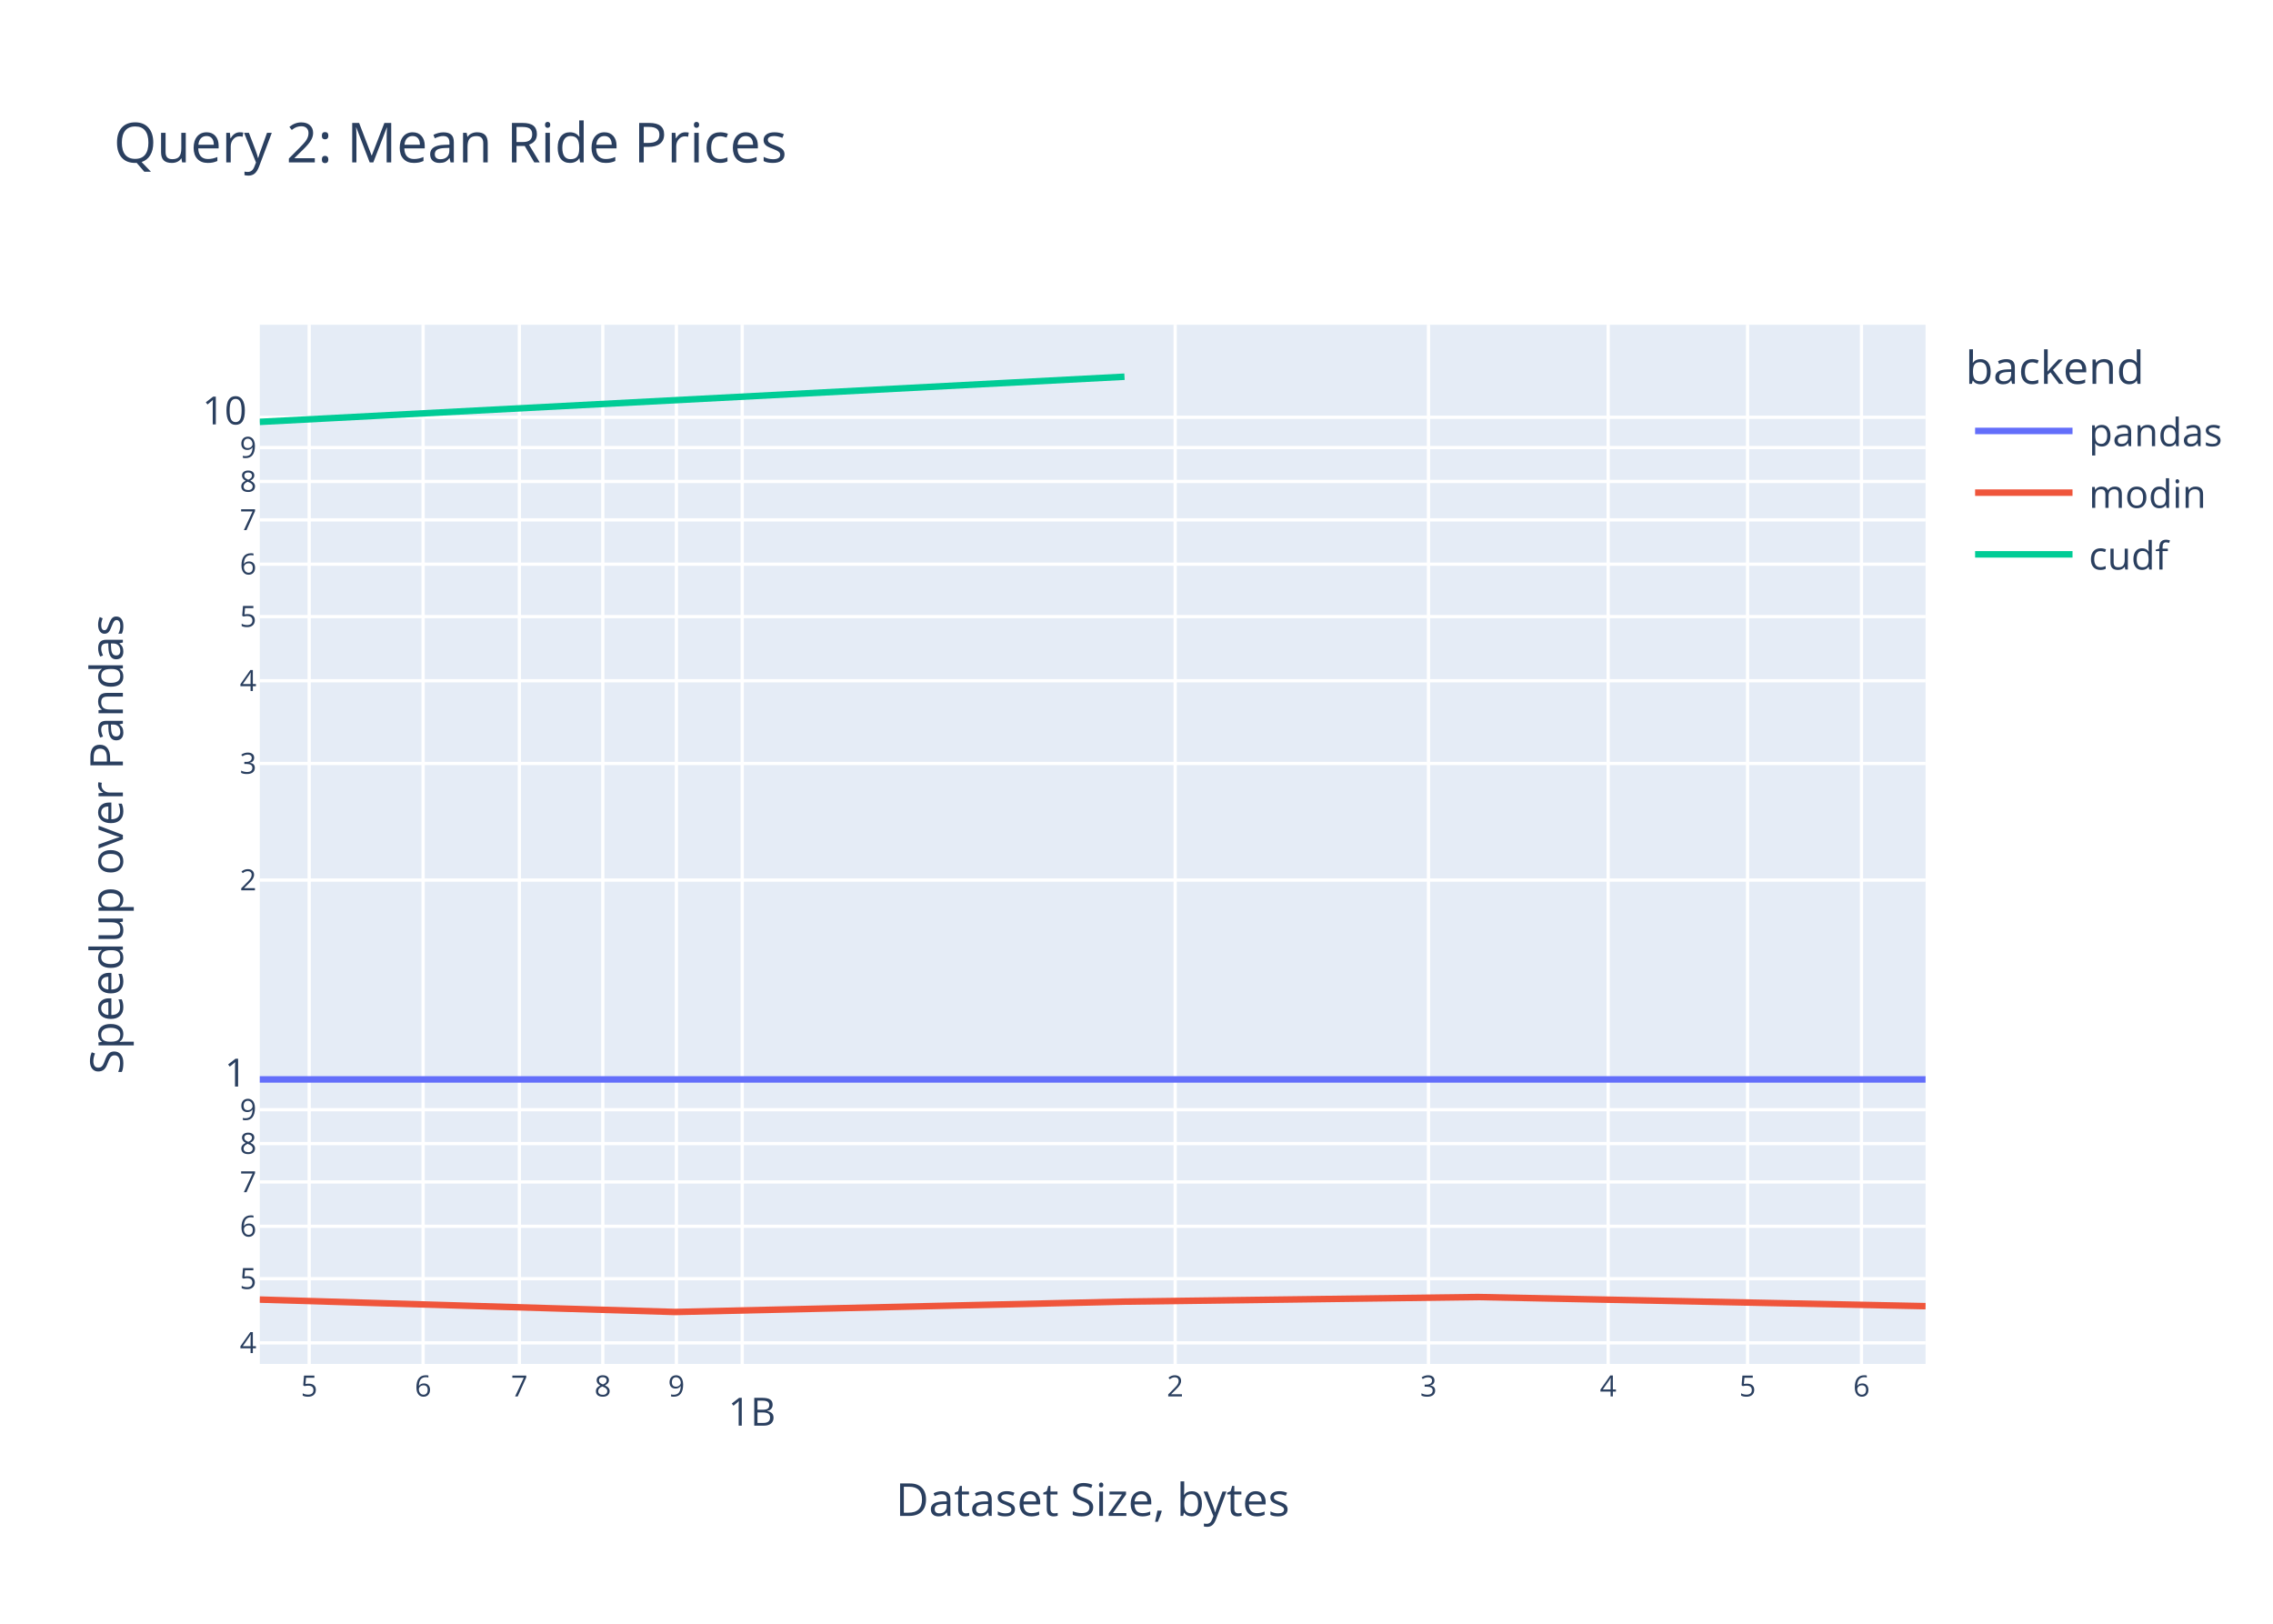
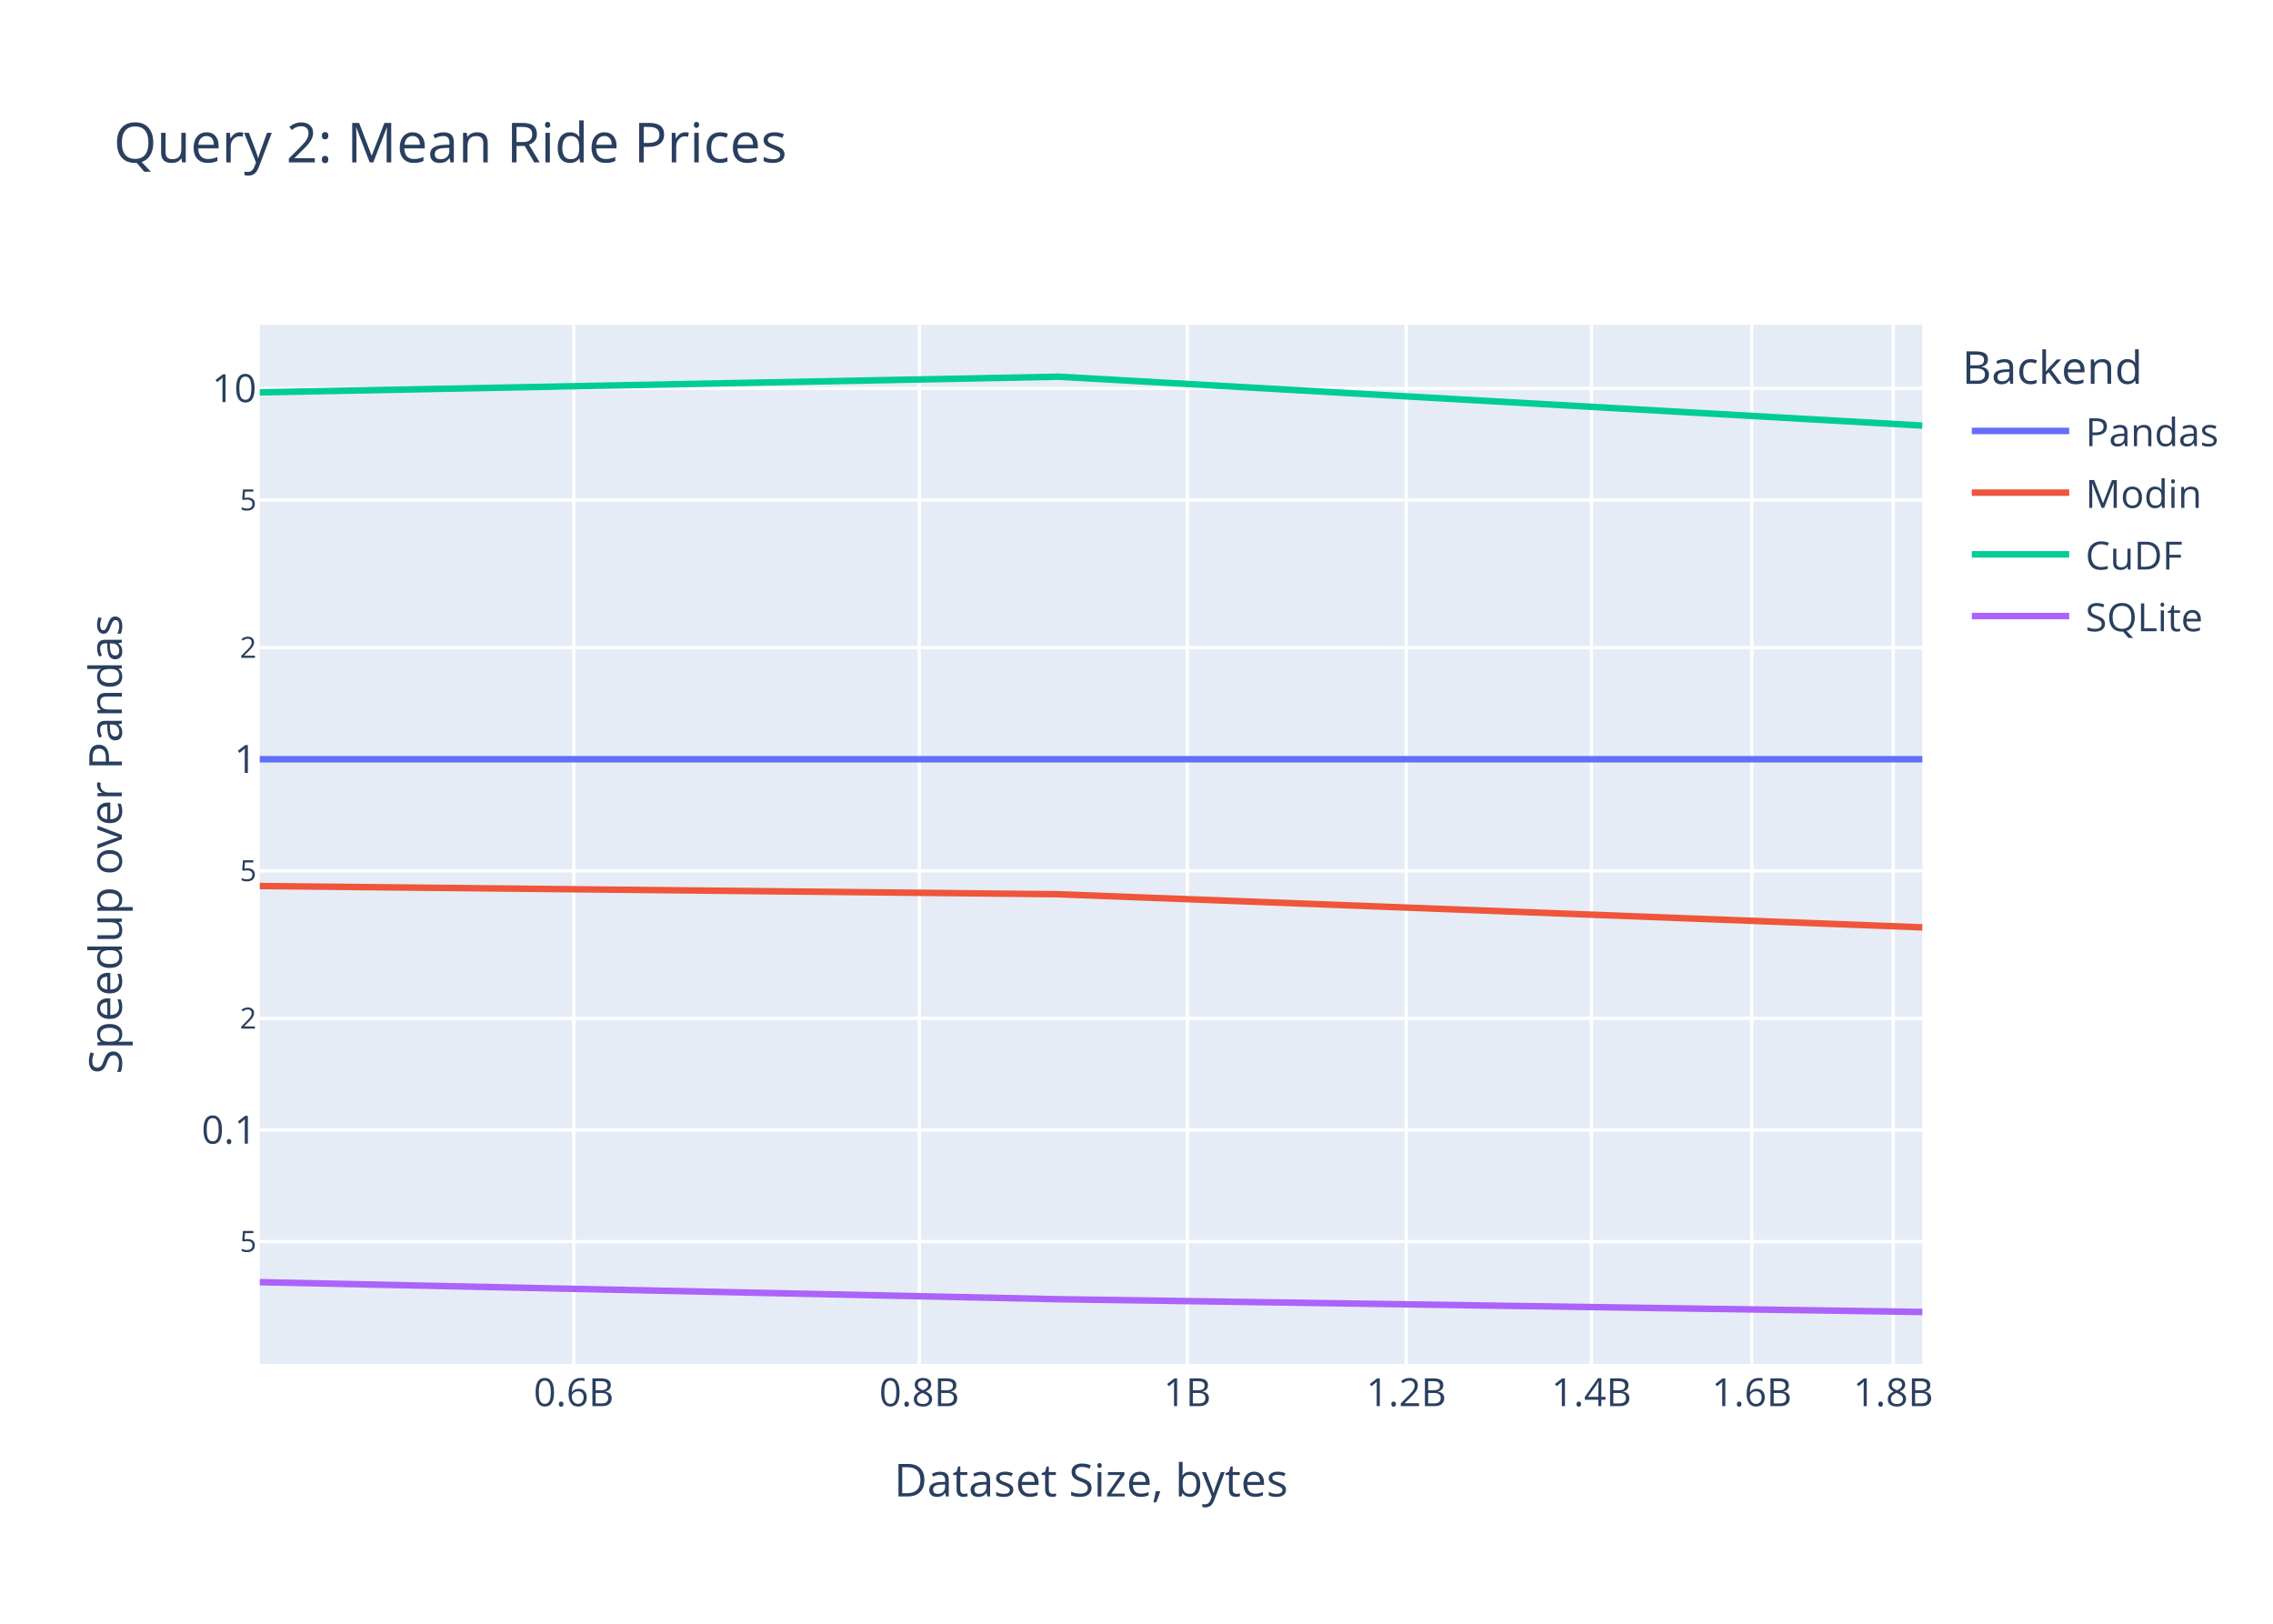
<svg xmlns="http://www.w3.org/2000/svg" class="main-svg" width="700" height="500" style="" viewBox="0 0 700 500">
  <rect x="0" y="0" width="700" height="500" style="fill: rgb(255, 255, 255); fill-opacity: 1;" />
-   <defs id="defs-8d4b58">
+   <defs id="defs-6d6d10">
    <g class="clips">
-       <clipPath id="clip8d4b58xyplot" class="plotclip">
-         <rect width="513" height="320" />
-       </clipPath>
-       <clipPath class="axesclip" id="clip8d4b58x">
-         <rect x="80" y="0" width="513" height="500" />
-       </clipPath>
-       <clipPath class="axesclip" id="clip8d4b58y">
+       <clipPath id="clip6d6d10xyplot" class="plotclip">
+         <rect width="512" height="320" />
+       </clipPath>
+       <clipPath class="axesclip" id="clip6d6d10x">
+         <rect x="80" y="0" width="512" height="500" />
+       </clipPath>
+       <clipPath class="axesclip" id="clip6d6d10y">
        <rect x="0" y="100" width="700" height="320" />
      </clipPath>
-       <clipPath class="axesclip" id="clip8d4b58xy">
-         <rect x="80" y="100" width="513" height="320" />
+       <clipPath class="axesclip" id="clip6d6d10xy">
+         <rect x="80" y="100" width="512" height="320" />
      </clipPath>
    </g>
    <g class="gradients" />
    <g class="patterns" />
  </defs>
  <g class="bglayer">
-     <rect class="bg" x="80" y="100" width="513" height="320" style="fill: rgb(229, 236, 246); fill-opacity: 1; stroke-width: 0;" />
+     <rect class="bg" x="80" y="100" width="512" height="320" style="fill: rgb(229, 236, 246); fill-opacity: 1; stroke-width: 0;" />
  </g>
  <g class="layer-below">
    <g class="imagelayer" />
    <g class="shapelayer" />
  </g>
  <g class="cartesianlayer">
    <g class="subplot xy">
      <g class="layer-subplot">
        <g class="shapelayer" />
        <g class="imagelayer" />
      </g>
      <g class="gridlayer">
        <g class="x">
-           <path class="xgrid crisp" transform="translate(95.22,0)" d="M0,100v320" style="stroke: rgb(255, 255, 255); stroke-opacity: 1; stroke-width: 1px;" />
-           <path class="xgrid crisp" transform="translate(130.3,0)" d="M0,100v320" style="stroke: rgb(255, 255, 255); stroke-opacity: 1; stroke-width: 1px;" />
-           <path class="xgrid crisp" transform="translate(159.95,0)" d="M0,100v320" style="stroke: rgb(255, 255, 255); stroke-opacity: 1; stroke-width: 1px;" />
-           <path class="xgrid crisp" transform="translate(185.64,0)" d="M0,100v320" style="stroke: rgb(255, 255, 255); stroke-opacity: 1; stroke-width: 1px;" />
-           <path class="xgrid crisp" transform="translate(208.3,0)" d="M0,100v320" style="stroke: rgb(255, 255, 255); stroke-opacity: 1; stroke-width: 1px;" />
-           <path class="xgrid crisp" transform="translate(228.57,0)" d="M0,100v320" style="stroke: rgb(255, 255, 255); stroke-opacity: 1; stroke-width: 1px;" />
-           <path class="xgrid crisp" transform="translate(361.91,0)" d="M0,100v320" style="stroke: rgb(255, 255, 255); stroke-opacity: 1; stroke-width: 1px;" />
-           <path class="xgrid crisp" transform="translate(439.92,0)" d="M0,100v320" style="stroke: rgb(255, 255, 255); stroke-opacity: 1; stroke-width: 1px;" />
-           <path class="xgrid crisp" transform="translate(495.26,0)" d="M0,100v320" style="stroke: rgb(255, 255, 255); stroke-opacity: 1; stroke-width: 1px;" />
-           <path class="xgrid crisp" transform="translate(538.19,0)" d="M0,100v320" style="stroke: rgb(255, 255, 255); stroke-opacity: 1; stroke-width: 1px;" />
-           <path class="xgrid crisp" transform="translate(573.27,0)" d="M0,100v320" style="stroke: rgb(255, 255, 255); stroke-opacity: 1; stroke-width: 1px;" />
+           <path class="xgrid crisp" transform="translate(176.7,0)" d="M0,100v320" style="stroke: rgb(255, 255, 255); stroke-opacity: 1; stroke-width: 1px;" />
+           <path class="xgrid crisp" transform="translate(283.11,0)" d="M0,100v320" style="stroke: rgb(255, 255, 255); stroke-opacity: 1; stroke-width: 1px;" />
+           <path class="xgrid crisp" transform="translate(365.64,0)" d="M0,100v320" style="stroke: rgb(255, 255, 255); stroke-opacity: 1; stroke-width: 1px;" />
+           <path class="xgrid crisp" transform="translate(433.08,0)" d="M0,100v320" style="stroke: rgb(255, 255, 255); stroke-opacity: 1; stroke-width: 1px;" />
+           <path class="xgrid crisp" transform="translate(490.1,0)" d="M0,100v320" style="stroke: rgb(255, 255, 255); stroke-opacity: 1; stroke-width: 1px;" />
+           <path class="xgrid crisp" transform="translate(539.49,0)" d="M0,100v320" style="stroke: rgb(255, 255, 255); stroke-opacity: 1; stroke-width: 1px;" />
+           <path class="xgrid crisp" transform="translate(583.05,0)" d="M0,100v320" style="stroke: rgb(255, 255, 255); stroke-opacity: 1; stroke-width: 1px;" />
        </g>
        <g class="y">
-           <path class="ygrid crisp" transform="translate(0,413.51)" d="M80,0h513" style="stroke: rgb(255, 255, 255); stroke-opacity: 1; stroke-width: 1px;" />
-           <path class="ygrid crisp" transform="translate(0,393.75)" d="M80,0h513" style="stroke: rgb(255, 255, 255); stroke-opacity: 1; stroke-width: 1px;" />
-           <path class="ygrid crisp" transform="translate(0,377.61)" d="M80,0h513" style="stroke: rgb(255, 255, 255); stroke-opacity: 1; stroke-width: 1px;" />
-           <path class="ygrid crisp" transform="translate(0,363.96)" d="M80,0h513" style="stroke: rgb(255, 255, 255); stroke-opacity: 1; stroke-width: 1px;" />
-           <path class="ygrid crisp" transform="translate(0,352.14)" d="M80,0h513" style="stroke: rgb(255, 255, 255); stroke-opacity: 1; stroke-width: 1px;" />
-           <path class="ygrid crisp" transform="translate(0,341.71)" d="M80,0h513" style="stroke: rgb(255, 255, 255); stroke-opacity: 1; stroke-width: 1px;" />
-           <path class="ygrid crisp" transform="translate(0,332.38)" d="M80,0h513" style="stroke: rgb(255, 255, 255); stroke-opacity: 1; stroke-width: 1px;" />
-           <path class="ygrid crisp" transform="translate(0,271)" d="M80,0h513" style="stroke: rgb(255, 255, 255); stroke-opacity: 1; stroke-width: 1px;" />
-           <path class="ygrid crisp" transform="translate(0,235.1)" d="M80,0h513" style="stroke: rgb(255, 255, 255); stroke-opacity: 1; stroke-width: 1px;" />
-           <path class="ygrid crisp" transform="translate(0,209.63)" d="M80,0h513" style="stroke: rgb(255, 255, 255); stroke-opacity: 1; stroke-width: 1px;" />
-           <path class="ygrid crisp" transform="translate(0,189.87)" d="M80,0h513" style="stroke: rgb(255, 255, 255); stroke-opacity: 1; stroke-width: 1px;" />
-           <path class="ygrid crisp" transform="translate(0,173.73)" d="M80,0h513" style="stroke: rgb(255, 255, 255); stroke-opacity: 1; stroke-width: 1px;" />
-           <path class="ygrid crisp" transform="translate(0,160.08)" d="M80,0h513" style="stroke: rgb(255, 255, 255); stroke-opacity: 1; stroke-width: 1px;" />
-           <path class="ygrid crisp" transform="translate(0,148.25)" d="M80,0h513" style="stroke: rgb(255, 255, 255); stroke-opacity: 1; stroke-width: 1px;" />
-           <path class="ygrid crisp" transform="translate(0,137.82)" d="M80,0h513" style="stroke: rgb(255, 255, 255); stroke-opacity: 1; stroke-width: 1px;" />
-           <path class="ygrid crisp" transform="translate(0,128.49)" d="M80,0h513" style="stroke: rgb(255, 255, 255); stroke-opacity: 1; stroke-width: 1px;" />
+           <path class="ygrid crisp" transform="translate(0,382.32)" d="M80,0h512" style="stroke: rgb(255, 255, 255); stroke-opacity: 1; stroke-width: 1px;" />
+           <path class="ygrid crisp" transform="translate(0,347.96)" d="M80,0h512" style="stroke: rgb(255, 255, 255); stroke-opacity: 1; stroke-width: 1px;" />
+           <path class="ygrid crisp" transform="translate(0,313.59)" d="M80,0h512" style="stroke: rgb(255, 255, 255); stroke-opacity: 1; stroke-width: 1px;" />
+           <path class="ygrid crisp" transform="translate(0,268.16)" d="M80,0h512" style="stroke: rgb(255, 255, 255); stroke-opacity: 1; stroke-width: 1px;" />
+           <path class="ygrid crisp" transform="translate(0,233.79)" d="M80,0h512" style="stroke: rgb(255, 255, 255); stroke-opacity: 1; stroke-width: 1px;" />
+           <path class="ygrid crisp" transform="translate(0,199.42)" d="M80,0h512" style="stroke: rgb(255, 255, 255); stroke-opacity: 1; stroke-width: 1px;" />
+           <path class="ygrid crisp" transform="translate(0,153.99)" d="M80,0h512" style="stroke: rgb(255, 255, 255); stroke-opacity: 1; stroke-width: 1px;" />
+           <path class="ygrid crisp" transform="translate(0,119.62)" d="M80,0h512" style="stroke: rgb(255, 255, 255); stroke-opacity: 1; stroke-width: 1px;" />
        </g>
      </g>
      <g class="zerolinelayer" />
      <path class="xlines-below" />
      <path class="ylines-below" />
      <g class="overlines-below" />
      <g class="xaxislayer-below" />
      <g class="yaxislayer-below" />
      <g class="overaxes-below" />
-       <g class="plot" transform="translate(80,100)" clip-path="url(#clip8d4b58xyplot)">
+       <g class="plot" transform="translate(80,100)" clip-path="url(#clip6d6d10xyplot)">
        <g class="scatterlayer mlayer">
-           <g class="trace scatter trace73ef07" style="stroke-miterlimit: 2; opacity: 1;">
-             <g class="fills" />
-             <g class="errorbars" />
-             <g class="lines">
-               <path class="js-line" d="M0,232.38L513,232.38" style="vector-effect: non-scaling-stroke; fill: none; stroke: rgb(99, 110, 250); stroke-opacity: 1; stroke-width: 2px; opacity: 1;" />
-             </g>
-             <g class="points" />
-             <g class="text" />
-           </g>
-           <g class="trace scatter tracec9edcf" style="stroke-miterlimit: 2; opacity: 1;">
-             <g class="fills" />
-             <g class="errorbars" />
-             <g class="lines">
-               <path class="js-line" d="M0,300.18L127.95,304L266.3,300.81L375.15,299.4L513,302.21" style="vector-effect: non-scaling-stroke; fill: none; stroke: rgb(239, 85, 59); stroke-opacity: 1; stroke-width: 2px; opacity: 1;" />
-             </g>
-             <g class="points" />
-             <g class="text" />
-           </g>
-           <g class="trace scatter trace40dad1" style="stroke-miterlimit: 2; opacity: 1;">
-             <g class="fills" />
-             <g class="errorbars" />
-             <g class="lines">
-               <path class="js-line" d="M0,29.91L266.3,16" style="vector-effect: non-scaling-stroke; fill: none; stroke: rgb(0, 204, 150); stroke-opacity: 1; stroke-width: 2px; opacity: 1;" />
+           <g class="trace scatter tracec2d775" style="stroke-miterlimit: 2; opacity: 1;">
+             <g class="fills" />
+             <g class="errorbars" />
+             <g class="lines">
+               <path class="js-line" d="M0,133.79L512,133.79" style="vector-effect: non-scaling-stroke; fill: none; stroke: rgb(99, 110, 250); stroke-opacity: 1; stroke-width: 2px; opacity: 1;" />
+             </g>
+             <g class="points" />
+             <g class="text" />
+           </g>
+           <g class="trace scatter trace75cfc4" style="stroke-miterlimit: 2; opacity: 1;">
+             <g class="fills" />
+             <g class="errorbars" />
+             <g class="lines">
+               <path class="js-line" d="M0,172.84L246,175.37L512,185.57" style="vector-effect: non-scaling-stroke; fill: none; stroke: rgb(239, 85, 59); stroke-opacity: 1; stroke-width: 2px; opacity: 1;" />
+             </g>
+             <g class="points" />
+             <g class="text" />
+           </g>
+           <g class="trace scatter trace9d6d88" style="stroke-miterlimit: 2; opacity: 1;">
+             <g class="fills" />
+             <g class="errorbars" />
+             <g class="lines">
+               <path class="js-line" d="M0,20.82L246,16L512,31.05" style="vector-effect: non-scaling-stroke; fill: none; stroke: rgb(0, 204, 150); stroke-opacity: 1; stroke-width: 2px; opacity: 1;" />
+             </g>
+             <g class="points" />
+             <g class="text" />
+           </g>
+           <g class="trace scatter trace2b41cc" style="stroke-miterlimit: 2; opacity: 1;">
+             <g class="fills" />
+             <g class="errorbars" />
+             <g class="lines">
+               <path class="js-line" d="M0,294.82L246,300.07L512,304" style="vector-effect: non-scaling-stroke; fill: none; stroke: rgb(171, 99, 250); stroke-opacity: 1; stroke-width: 2px; opacity: 1;" />
            </g>
            <g class="points" />
            <g class="text" />
          </g>
        </g>
      </g>
      <g class="overplot" />
      <path class="xlines-above crisp" d="M0,0" style="fill: none;" />
      <path class="ylines-above crisp" d="M0,0" style="fill: none;" />
      <g class="overlines-above" />
      <g class="xaxislayer-above">
        <g class="xtick">
-           <text text-anchor="middle" x="0" y="430" transform="translate(95.22,0)" style="font-family: 'Open Sans', verdana, arial, sans-serif; font-size: 9px; fill: rgb(42, 63, 95); fill-opacity: 1; white-space: pre; opacity: 1;">5</text>
-         </g>
-         <g class="xtick">
-           <text text-anchor="middle" x="0" y="430" style="font-family: 'Open Sans', verdana, arial, sans-serif; font-size: 9px; fill: rgb(42, 63, 95); fill-opacity: 1; white-space: pre; opacity: 1;" transform="translate(130.3,0)">6</text>
-         </g>
-         <g class="xtick">
-           <text text-anchor="middle" x="0" y="430" style="font-family: 'Open Sans', verdana, arial, sans-serif; font-size: 9px; fill: rgb(42, 63, 95); fill-opacity: 1; white-space: pre; opacity: 1;" transform="translate(159.95,0)">7</text>
-         </g>
-         <g class="xtick">
-           <text text-anchor="middle" x="0" y="430" style="font-family: 'Open Sans', verdana, arial, sans-serif; font-size: 9px; fill: rgb(42, 63, 95); fill-opacity: 1; white-space: pre; opacity: 1;" transform="translate(185.64,0)">8</text>
-         </g>
-         <g class="xtick">
-           <text text-anchor="middle" x="0" y="430" style="font-family: 'Open Sans', verdana, arial, sans-serif; font-size: 9px; fill: rgb(42, 63, 95); fill-opacity: 1; white-space: pre; opacity: 1;" transform="translate(208.3,0)">9</text>
-         </g>
-         <g class="xtick">
-           <text text-anchor="middle" x="3" y="439" style="font-family: 'Open Sans', verdana, arial, sans-serif; font-size: 12px; fill: rgb(42, 63, 95); fill-opacity: 1; white-space: pre; opacity: 1;" transform="translate(228.57,0)">1B</text>
-         </g>
-         <g class="xtick">
-           <text text-anchor="middle" x="0" y="430" style="font-family: 'Open Sans', verdana, arial, sans-serif; font-size: 9px; fill: rgb(42, 63, 95); fill-opacity: 1; white-space: pre; opacity: 1;" transform="translate(361.91,0)">2</text>
-         </g>
-         <g class="xtick">
-           <text text-anchor="middle" x="0" y="430" style="font-family: 'Open Sans', verdana, arial, sans-serif; font-size: 9px; fill: rgb(42, 63, 95); fill-opacity: 1; white-space: pre; opacity: 1;" transform="translate(439.92,0)">3</text>
-         </g>
-         <g class="xtick">
-           <text text-anchor="middle" x="0" y="430" style="font-family: 'Open Sans', verdana, arial, sans-serif; font-size: 9px; fill: rgb(42, 63, 95); fill-opacity: 1; white-space: pre; opacity: 1;" transform="translate(495.26,0)">4</text>
-         </g>
-         <g class="xtick">
-           <text text-anchor="middle" x="0" y="430" style="font-family: 'Open Sans', verdana, arial, sans-serif; font-size: 9px; fill: rgb(42, 63, 95); fill-opacity: 1; white-space: pre; opacity: 1;" transform="translate(538.19,0)">5</text>
-         </g>
-         <g class="xtick">
-           <text text-anchor="middle" x="0" y="430" style="font-family: 'Open Sans', verdana, arial, sans-serif; font-size: 9px; fill: rgb(42, 63, 95); fill-opacity: 1; white-space: pre; opacity: 1;" transform="translate(573.27,0)">6</text>
+           <text text-anchor="middle" x="0" y="433" transform="translate(176.7,0)" style="font-family: 'Open Sans', verdana, arial, sans-serif; font-size: 12px; fill: rgb(42, 63, 95); fill-opacity: 1; white-space: pre; opacity: 1;">0.6B</text>
+         </g>
+         <g class="xtick">
+           <text text-anchor="middle" x="0" y="433" style="font-family: 'Open Sans', verdana, arial, sans-serif; font-size: 12px; fill: rgb(42, 63, 95); fill-opacity: 1; white-space: pre; opacity: 1;" transform="translate(283.11,0)">0.8B</text>
+         </g>
+         <g class="xtick">
+           <text text-anchor="middle" x="0" y="433" style="font-family: 'Open Sans', verdana, arial, sans-serif; font-size: 12px; fill: rgb(42, 63, 95); fill-opacity: 1; white-space: pre; opacity: 1;" transform="translate(365.64,0)">1B</text>
+         </g>
+         <g class="xtick">
+           <text text-anchor="middle" x="0" y="433" style="font-family: 'Open Sans', verdana, arial, sans-serif; font-size: 12px; fill: rgb(42, 63, 95); fill-opacity: 1; white-space: pre; opacity: 1;" transform="translate(433.08,0)">1.2B</text>
+         </g>
+         <g class="xtick">
+           <text text-anchor="middle" x="0" y="433" style="font-family: 'Open Sans', verdana, arial, sans-serif; font-size: 12px; fill: rgb(42, 63, 95); fill-opacity: 1; white-space: pre; opacity: 1;" transform="translate(490.1,0)">1.4B</text>
+         </g>
+         <g class="xtick">
+           <text text-anchor="middle" x="0" y="433" style="font-family: 'Open Sans', verdana, arial, sans-serif; font-size: 12px; fill: rgb(42, 63, 95); fill-opacity: 1; white-space: pre; opacity: 1;" transform="translate(539.49,0)">1.6B</text>
+         </g>
+         <g class="xtick">
+           <text text-anchor="middle" x="0" y="433" style="font-family: 'Open Sans', verdana, arial, sans-serif; font-size: 12px; fill: rgb(42, 63, 95); fill-opacity: 1; white-space: pre; opacity: 1;" transform="translate(583.05,0)">1.8B</text>
        </g>
      </g>
      <g class="yaxislayer-above">
        <g class="ytick">
-           <text text-anchor="end" x="79" y="3.15" transform="translate(0,413.51)" style="font-family: 'Open Sans', verdana, arial, sans-serif; font-size: 9px; fill: rgb(42, 63, 95); fill-opacity: 1; white-space: pre; opacity: 1;">4</text>
-         </g>
-         <g class="ytick">
-           <text text-anchor="end" x="79" y="3.15" style="font-family: 'Open Sans', verdana, arial, sans-serif; font-size: 9px; fill: rgb(42, 63, 95); fill-opacity: 1; white-space: pre; opacity: 1;" transform="translate(0,393.75)">5</text>
-         </g>
-         <g class="ytick">
-           <text text-anchor="end" x="79" y="3.15" style="font-family: 'Open Sans', verdana, arial, sans-serif; font-size: 9px; fill: rgb(42, 63, 95); fill-opacity: 1; white-space: pre; opacity: 1;" transform="translate(0,377.61)">6</text>
-         </g>
-         <g class="ytick">
-           <text text-anchor="end" x="79" y="3.15" style="font-family: 'Open Sans', verdana, arial, sans-serif; font-size: 9px; fill: rgb(42, 63, 95); fill-opacity: 1; white-space: pre; opacity: 1;" transform="translate(0,363.96)">7</text>
-         </g>
-         <g class="ytick">
-           <text text-anchor="end" x="79" y="3.15" style="font-family: 'Open Sans', verdana, arial, sans-serif; font-size: 9px; fill: rgb(42, 63, 95); fill-opacity: 1; white-space: pre; opacity: 1;" transform="translate(0,352.14)">8</text>
-         </g>
-         <g class="ytick">
-           <text text-anchor="end" x="79" y="3.15" style="font-family: 'Open Sans', verdana, arial, sans-serif; font-size: 9px; fill: rgb(42, 63, 95); fill-opacity: 1; white-space: pre; opacity: 1;" transform="translate(0,341.71)">9</text>
-         </g>
-         <g class="ytick">
-           <text text-anchor="end" x="76" y="2.2" style="font-family: 'Open Sans', verdana, arial, sans-serif; font-size: 12px; fill: rgb(42, 63, 95); fill-opacity: 1; white-space: pre; opacity: 1;" transform="translate(0,332.38)">1</text>
-         </g>
-         <g class="ytick">
-           <text text-anchor="end" x="79" y="3.15" style="font-family: 'Open Sans', verdana, arial, sans-serif; font-size: 9px; fill: rgb(42, 63, 95); fill-opacity: 1; white-space: pre; opacity: 1;" transform="translate(0,271)">2</text>
-         </g>
-         <g class="ytick">
-           <text text-anchor="end" x="79" y="3.15" style="font-family: 'Open Sans', verdana, arial, sans-serif; font-size: 9px; fill: rgb(42, 63, 95); fill-opacity: 1; white-space: pre; opacity: 1;" transform="translate(0,235.1)">3</text>
-         </g>
-         <g class="ytick">
-           <text text-anchor="end" x="79" y="3.15" style="font-family: 'Open Sans', verdana, arial, sans-serif; font-size: 9px; fill: rgb(42, 63, 95); fill-opacity: 1; white-space: pre; opacity: 1;" transform="translate(0,209.63)">4</text>
-         </g>
-         <g class="ytick">
-           <text text-anchor="end" x="79" y="3.15" style="font-family: 'Open Sans', verdana, arial, sans-serif; font-size: 9px; fill: rgb(42, 63, 95); fill-opacity: 1; white-space: pre; opacity: 1;" transform="translate(0,189.87)">5</text>
-         </g>
-         <g class="ytick">
-           <text text-anchor="end" x="79" y="3.15" style="font-family: 'Open Sans', verdana, arial, sans-serif; font-size: 9px; fill: rgb(42, 63, 95); fill-opacity: 1; white-space: pre; opacity: 1;" transform="translate(0,173.73)">6</text>
-         </g>
-         <g class="ytick">
-           <text text-anchor="end" x="79" y="3.15" style="font-family: 'Open Sans', verdana, arial, sans-serif; font-size: 9px; fill: rgb(42, 63, 95); fill-opacity: 1; white-space: pre; opacity: 1;" transform="translate(0,160.08)">7</text>
-         </g>
-         <g class="ytick">
-           <text text-anchor="end" x="79" y="3.15" style="font-family: 'Open Sans', verdana, arial, sans-serif; font-size: 9px; fill: rgb(42, 63, 95); fill-opacity: 1; white-space: pre; opacity: 1;" transform="translate(0,148.25)">8</text>
-         </g>
-         <g class="ytick">
-           <text text-anchor="end" x="79" y="3.15" style="font-family: 'Open Sans', verdana, arial, sans-serif; font-size: 9px; fill: rgb(42, 63, 95); fill-opacity: 1; white-space: pre; opacity: 1;" transform="translate(0,137.82)">9</text>
-         </g>
-         <g class="ytick">
-           <text text-anchor="end" x="76" y="2.2" style="font-family: 'Open Sans', verdana, arial, sans-serif; font-size: 12px; fill: rgb(42, 63, 95); fill-opacity: 1; white-space: pre; opacity: 1;" transform="translate(0,128.49)">10</text>
+           <text text-anchor="end" x="79" y="3.15" transform="translate(0,382.32)" style="font-family: 'Open Sans', verdana, arial, sans-serif; font-size: 9px; fill: rgb(42, 63, 95); fill-opacity: 1; white-space: pre; opacity: 1;">5</text>
+         </g>
+         <g class="ytick">
+           <text text-anchor="end" x="79" y="4.2" style="font-family: 'Open Sans', verdana, arial, sans-serif; font-size: 12px; fill: rgb(42, 63, 95); fill-opacity: 1; white-space: pre; opacity: 1;" transform="translate(0,347.96)">0.1</text>
+         </g>
+         <g class="ytick">
+           <text text-anchor="end" x="79" y="3.15" style="font-family: 'Open Sans', verdana, arial, sans-serif; font-size: 9px; fill: rgb(42, 63, 95); fill-opacity: 1; white-space: pre; opacity: 1;" transform="translate(0,313.59)">2</text>
+         </g>
+         <g class="ytick">
+           <text text-anchor="end" x="79" y="3.15" style="font-family: 'Open Sans', verdana, arial, sans-serif; font-size: 9px; fill: rgb(42, 63, 95); fill-opacity: 1; white-space: pre; opacity: 1;" transform="translate(0,268.16)">5</text>
+         </g>
+         <g class="ytick">
+           <text text-anchor="end" x="79" y="4.2" style="font-family: 'Open Sans', verdana, arial, sans-serif; font-size: 12px; fill: rgb(42, 63, 95); fill-opacity: 1; white-space: pre; opacity: 1;" transform="translate(0,233.79)">1</text>
+         </g>
+         <g class="ytick">
+           <text text-anchor="end" x="79" y="3.15" style="font-family: 'Open Sans', verdana, arial, sans-serif; font-size: 9px; fill: rgb(42, 63, 95); fill-opacity: 1; white-space: pre; opacity: 1;" transform="translate(0,199.42)">2</text>
+         </g>
+         <g class="ytick">
+           <text text-anchor="end" x="79" y="3.15" style="font-family: 'Open Sans', verdana, arial, sans-serif; font-size: 9px; fill: rgb(42, 63, 95); fill-opacity: 1; white-space: pre; opacity: 1;" transform="translate(0,153.99)">5</text>
+         </g>
+         <g class="ytick">
+           <text text-anchor="end" x="79" y="4.2" style="font-family: 'Open Sans', verdana, arial, sans-serif; font-size: 12px; fill: rgb(42, 63, 95); fill-opacity: 1; white-space: pre; opacity: 1;" transform="translate(0,119.62)">10</text>
        </g>
      </g>
      <g class="overaxes-above" />
    </g>
  </g>
  <g class="polarlayer" />
  <g class="smithlayer" />
  <g class="ternarylayer" />
  <g class="geolayer" />
  <g class="funnelarealayer" />
  <g class="pielayer" />
  <g class="iciclelayer" />
  <g class="treemaplayer" />
  <g class="sunburstlayer" />
  <g class="glimages" />
-   <defs id="topdefs-8d4b58">
+   <defs id="topdefs-6d6d10">
    <g class="clips" />
-     <clipPath id="legend8d4b58">
-       <rect width="85" height="86" x="0" y="0" />
+     <clipPath id="legend6d6d10">
+       <rect width="86" height="105" x="0" y="0" />
    </clipPath>
  </defs>
  <g class="layer-above">
    <g class="imagelayer" />
    <g class="shapelayer" />
  </g>
  <g class="infolayer">
-     <g class="legend" pointer-events="all" transform="translate(603.26,100)">
-       <rect class="bg" shape-rendering="crispEdges" width="85" height="86" x="0" y="0" style="stroke: rgb(68, 68, 68); stroke-opacity: 1; fill: rgb(255, 255, 255); fill-opacity: 1; stroke-width: 0px;" />
-       <g class="scrollbox" transform="" clip-path="url(#legend8d4b58)">
-         <text class="legendtitletext" text-anchor="start" x="2" y="18.2" style="font-family: 'Open Sans', verdana, arial, sans-serif; font-size: 14px; fill: rgb(42, 63, 95); fill-opacity: 1; white-space: pre;">backend</text>
+     <g class="legend" pointer-events="all" transform="translate(602.24,100)">
+       <rect class="bg" shape-rendering="crispEdges" width="86" height="105" x="0" y="0" style="stroke: rgb(68, 68, 68); stroke-opacity: 1; fill: rgb(255, 255, 255); fill-opacity: 1; stroke-width: 0px;" />
+       <g class="scrollbox" transform="" clip-path="url(#legend6d6d10)">
+         <text class="legendtitletext" text-anchor="start" x="2" y="18.2" style="font-family: 'Open Sans', verdana, arial, sans-serif; font-size: 14px; fill: rgb(42, 63, 95); fill-opacity: 1; white-space: pre;">Backend</text>
        <g class="groups" transform="">
          <g class="traces" transform="translate(0,32.7)" style="opacity: 1;">
-             <text class="legendtext" text-anchor="start" x="40" y="4.68" style="font-family: 'Open Sans', verdana, arial, sans-serif; font-size: 12px; fill: rgb(42, 63, 95); fill-opacity: 1; white-space: pre;">pandas</text>
+             <text class="legendtext" text-anchor="start" x="40" y="4.68" style="font-family: 'Open Sans', verdana, arial, sans-serif; font-size: 12px; fill: rgb(42, 63, 95); fill-opacity: 1; white-space: pre;">Pandas</text>
            <g class="layers" style="opacity: 1;">
              <g class="legendfill" />
              <g class="legendlines">
                <path class="js-line" d="M5,0h30" style="fill: none; stroke: rgb(99, 110, 250); stroke-opacity: 1; stroke-width: 2px;" />
              </g>
              <g class="legendsymbols">
                <g class="legendpoints" />
              </g>
            </g>
-             <rect class="legendtoggle" x="0" y="-9.5" width="79.375" height="19" style="fill: rgb(0, 0, 0); fill-opacity: 0;" />
+             <rect class="legendtoggle" x="0" y="-9.5" width="80.703" height="19" style="fill: rgb(0, 0, 0); fill-opacity: 0;" />
          </g>
        </g>
        <g class="groups" transform="">
          <g class="traces" transform="translate(0,51.7)" style="opacity: 1;">
-             <text class="legendtext" text-anchor="start" x="40" y="4.68" style="font-family: 'Open Sans', verdana, arial, sans-serif; font-size: 12px; fill: rgb(42, 63, 95); fill-opacity: 1; white-space: pre;">modin</text>
+             <text class="legendtext" text-anchor="start" x="40" y="4.68" style="font-family: 'Open Sans', verdana, arial, sans-serif; font-size: 12px; fill: rgb(42, 63, 95); fill-opacity: 1; white-space: pre;">Modin</text>
            <g class="layers" style="opacity: 1;">
              <g class="legendfill" />
              <g class="legendlines">
                <path class="js-line" d="M5,0h30" style="fill: none; stroke: rgb(239, 85, 59); stroke-opacity: 1; stroke-width: 2px;" />
              </g>
              <g class="legendsymbols">
                <g class="legendpoints" />
              </g>
            </g>
-             <rect class="legendtoggle" x="0" y="-9.5" width="79.375" height="19" style="fill: rgb(0, 0, 0); fill-opacity: 0;" />
+             <rect class="legendtoggle" x="0" y="-9.5" width="80.703" height="19" style="fill: rgb(0, 0, 0); fill-opacity: 0;" />
          </g>
        </g>
        <g class="groups" transform="">
          <g class="traces" transform="translate(0,70.7)" style="opacity: 1;">
-             <text class="legendtext" text-anchor="start" x="40" y="4.68" style="font-family: 'Open Sans', verdana, arial, sans-serif; font-size: 12px; fill: rgb(42, 63, 95); fill-opacity: 1; white-space: pre;">cudf</text>
+             <text class="legendtext" text-anchor="start" x="40" y="4.68" style="font-family: 'Open Sans', verdana, arial, sans-serif; font-size: 12px; fill: rgb(42, 63, 95); fill-opacity: 1; white-space: pre;">CuDF</text>
            <g class="layers" style="opacity: 1;">
              <g class="legendfill" />
              <g class="legendlines">
                <path class="js-line" d="M5,0h30" style="fill: none; stroke: rgb(0, 204, 150); stroke-opacity: 1; stroke-width: 2px;" />
              </g>
              <g class="legendsymbols">
                <g class="legendpoints" />
              </g>
            </g>
-             <rect class="legendtoggle" x="0" y="-9.5" width="79.375" height="19" style="fill: rgb(0, 0, 0); fill-opacity: 0;" />
+             <rect class="legendtoggle" x="0" y="-9.5" width="80.703" height="19" style="fill: rgb(0, 0, 0); fill-opacity: 0;" />
+           </g>
+         </g>
+         <g class="groups" transform="">
+           <g class="traces" transform="translate(0,89.7)" style="opacity: 1;">
+             <text class="legendtext" text-anchor="start" x="40" y="4.68" style="font-family: 'Open Sans', verdana, arial, sans-serif; font-size: 12px; fill: rgb(42, 63, 95); fill-opacity: 1; white-space: pre;">SQLite</text>
+             <g class="layers" style="opacity: 1;">
+               <g class="legendfill" />
+               <g class="legendlines">
+                 <path class="js-line" d="M5,0h30" style="fill: none; stroke: rgb(171, 99, 250); stroke-opacity: 1; stroke-width: 2px;" />
+               </g>
+               <g class="legendsymbols">
+                 <g class="legendpoints" />
+               </g>
+             </g>
+             <rect class="legendtoggle" x="0" y="-9.5" width="80.703" height="19" style="fill: rgb(0, 0, 0); fill-opacity: 0;" />
          </g>
        </g>
      </g>
      <rect class="scrollbar" rx="20" ry="3" width="0" height="0" x="0" y="0" style="fill: rgb(128, 139, 164); fill-opacity: 1;" />
    </g>
    <g class="g-gtitle">
      <text class="gtitle" x="35" y="50" text-anchor="start" dy="0em" style="font-family: 'Open Sans', verdana, arial, sans-serif; font-size: 17px; fill: rgb(42, 63, 95); opacity: 1; font-weight: normal; white-space: pre;">Query 2: Mean Ride Prices</text>
    </g>
    <g class="g-xtitle">
-       <text class="xtitle" x="336.5" y="466.8" text-anchor="middle" style="font-family: 'Open Sans', verdana, arial, sans-serif; font-size: 14px; fill: rgb(42, 63, 95); opacity: 1; font-weight: normal; white-space: pre;">Dataset Size, bytes</text>
+       <text class="xtitle" x="336" y="460.8" text-anchor="middle" style="font-family: 'Open Sans', verdana, arial, sans-serif; font-size: 14px; fill: rgb(42, 63, 95); opacity: 1; font-weight: normal; white-space: pre;">Dataset Size, bytes</text>
    </g>
    <g class="g-ytitle">
-       <text class="ytitle" transform="rotate(-90,37.84063,260)" x="37.841" y="260" text-anchor="middle" style="font-family: 'Open Sans', verdana, arial, sans-serif; font-size: 14px; fill: rgb(42, 63, 95); opacity: 1; font-weight: normal; white-space: pre;">Speedup over Pandas</text>
+       <text class="ytitle" transform="rotate(-90,37.5125,260)" x="37.513" y="260" text-anchor="middle" style="font-family: 'Open Sans', verdana, arial, sans-serif; font-size: 14px; fill: rgb(42, 63, 95); opacity: 1; font-weight: normal; white-space: pre;">Speedup over Pandas</text>
    </g>
  </g>
</svg>
